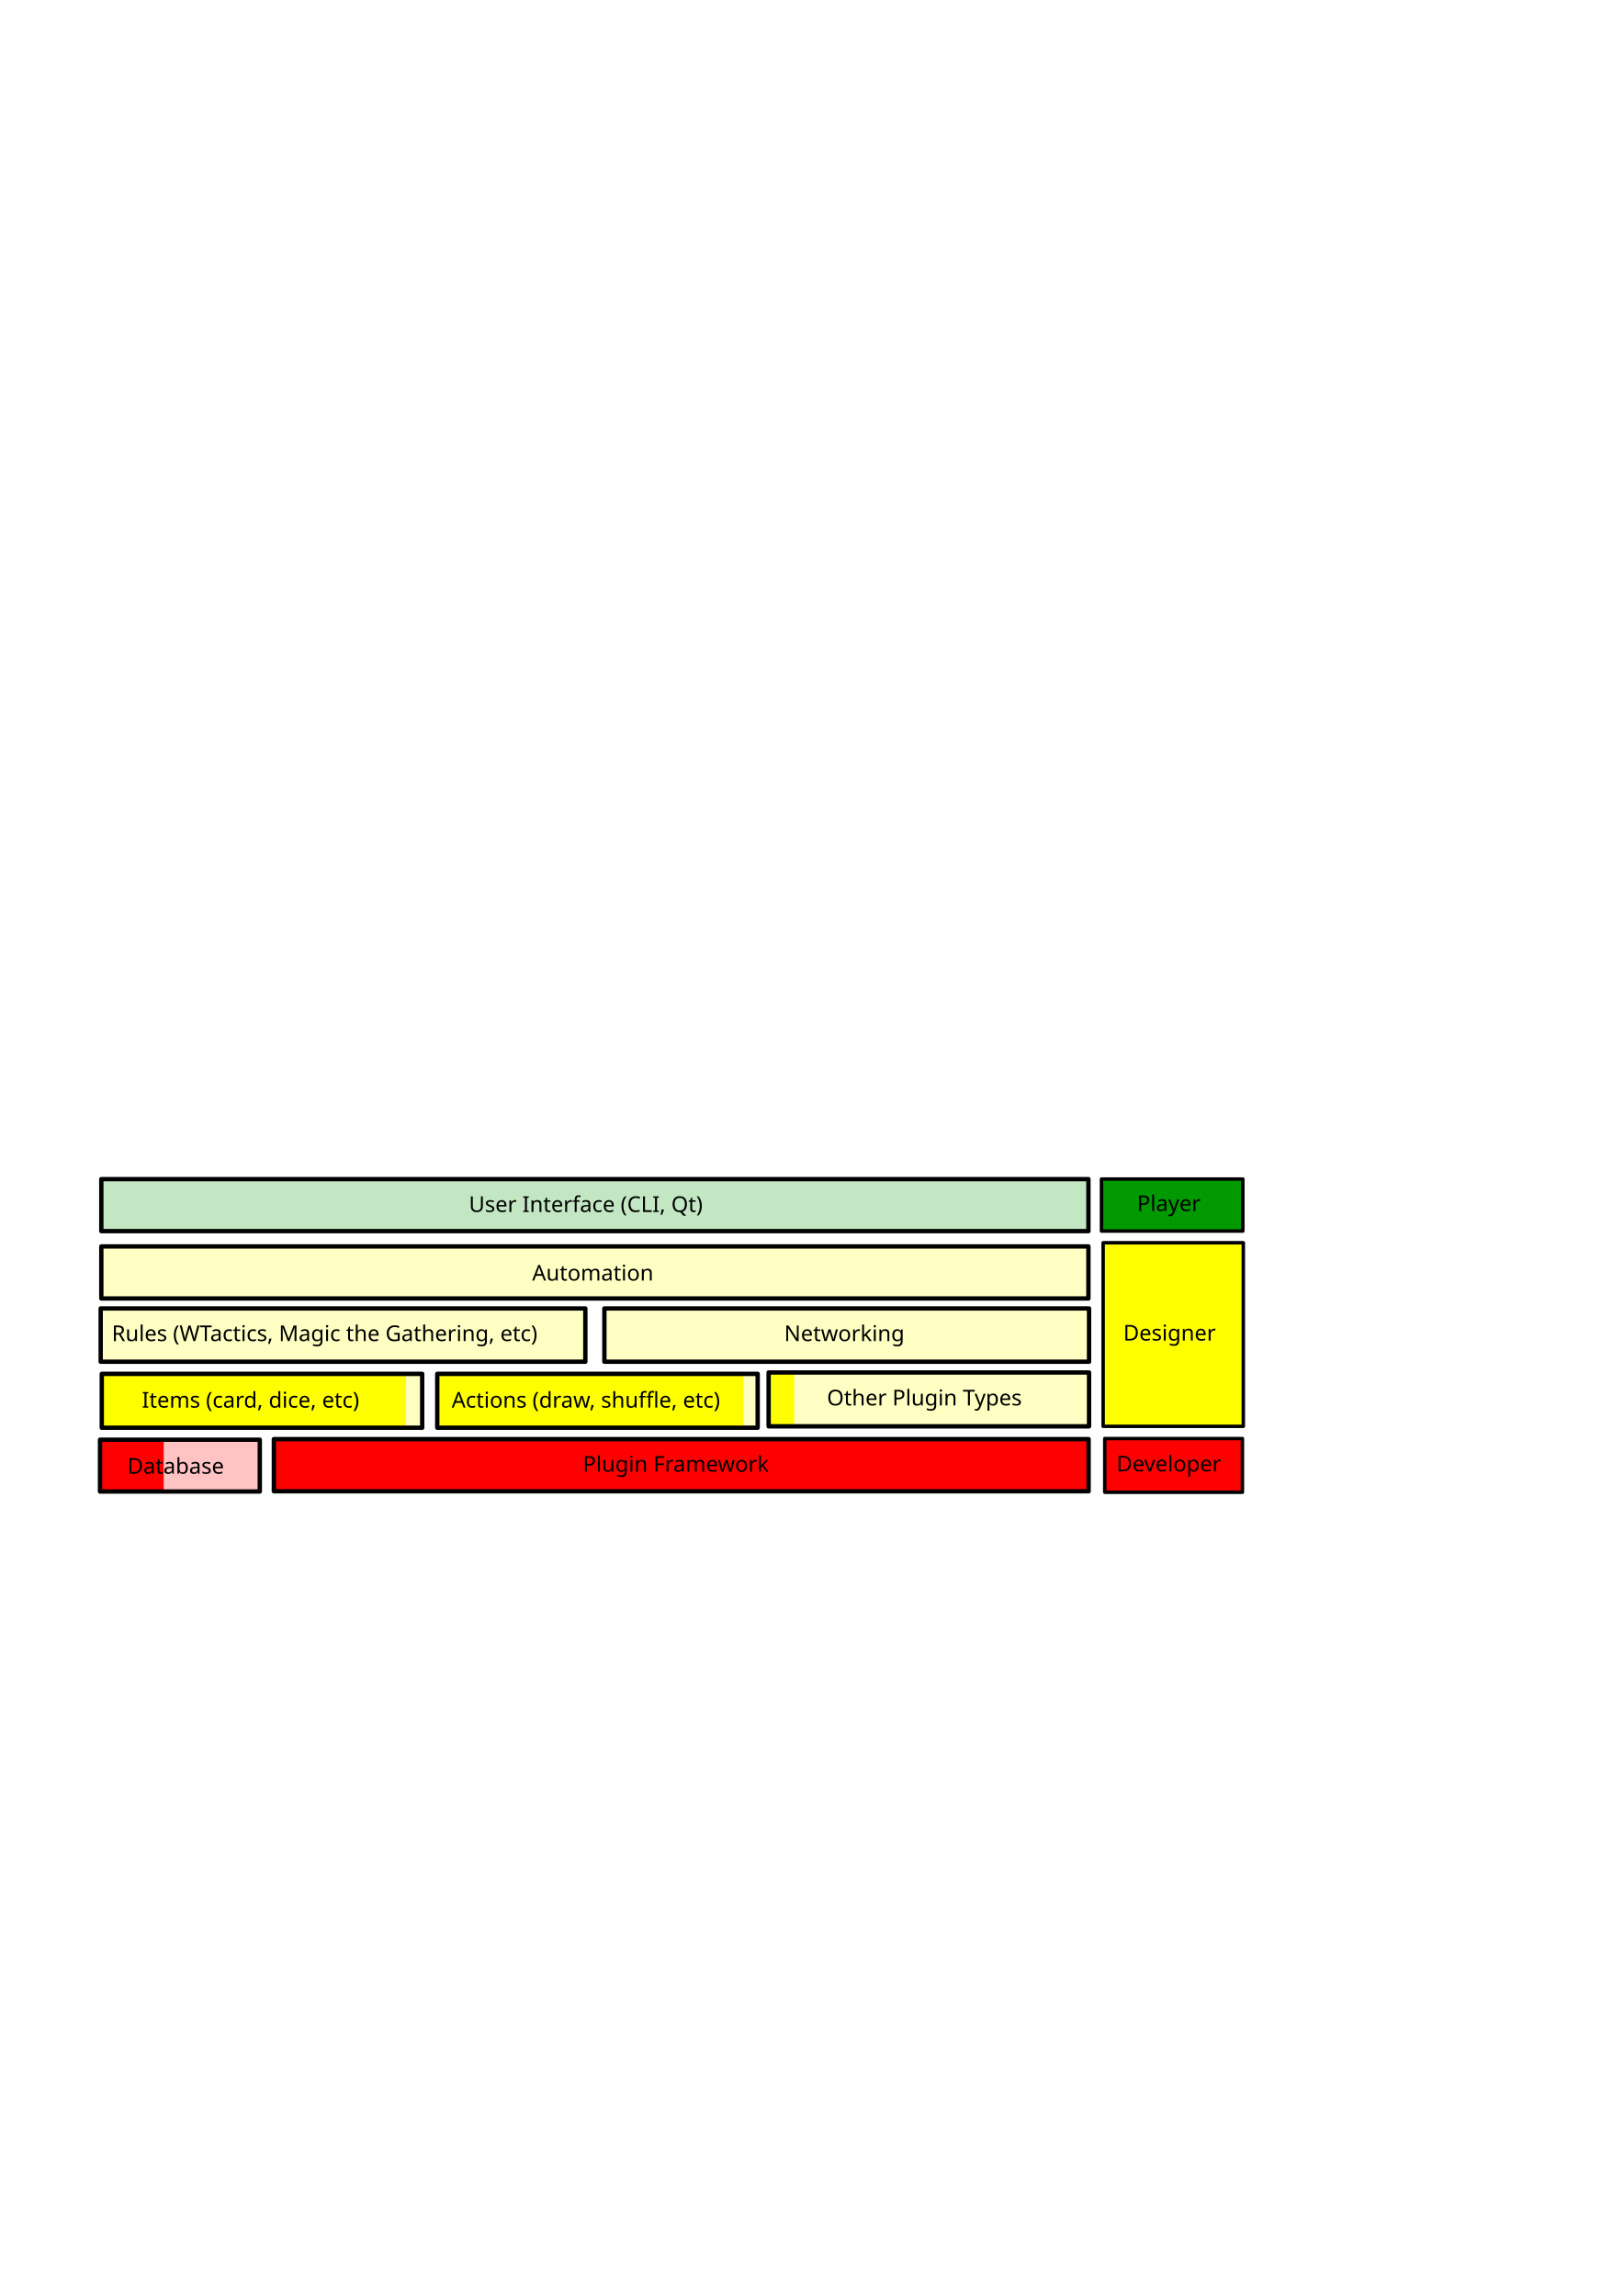
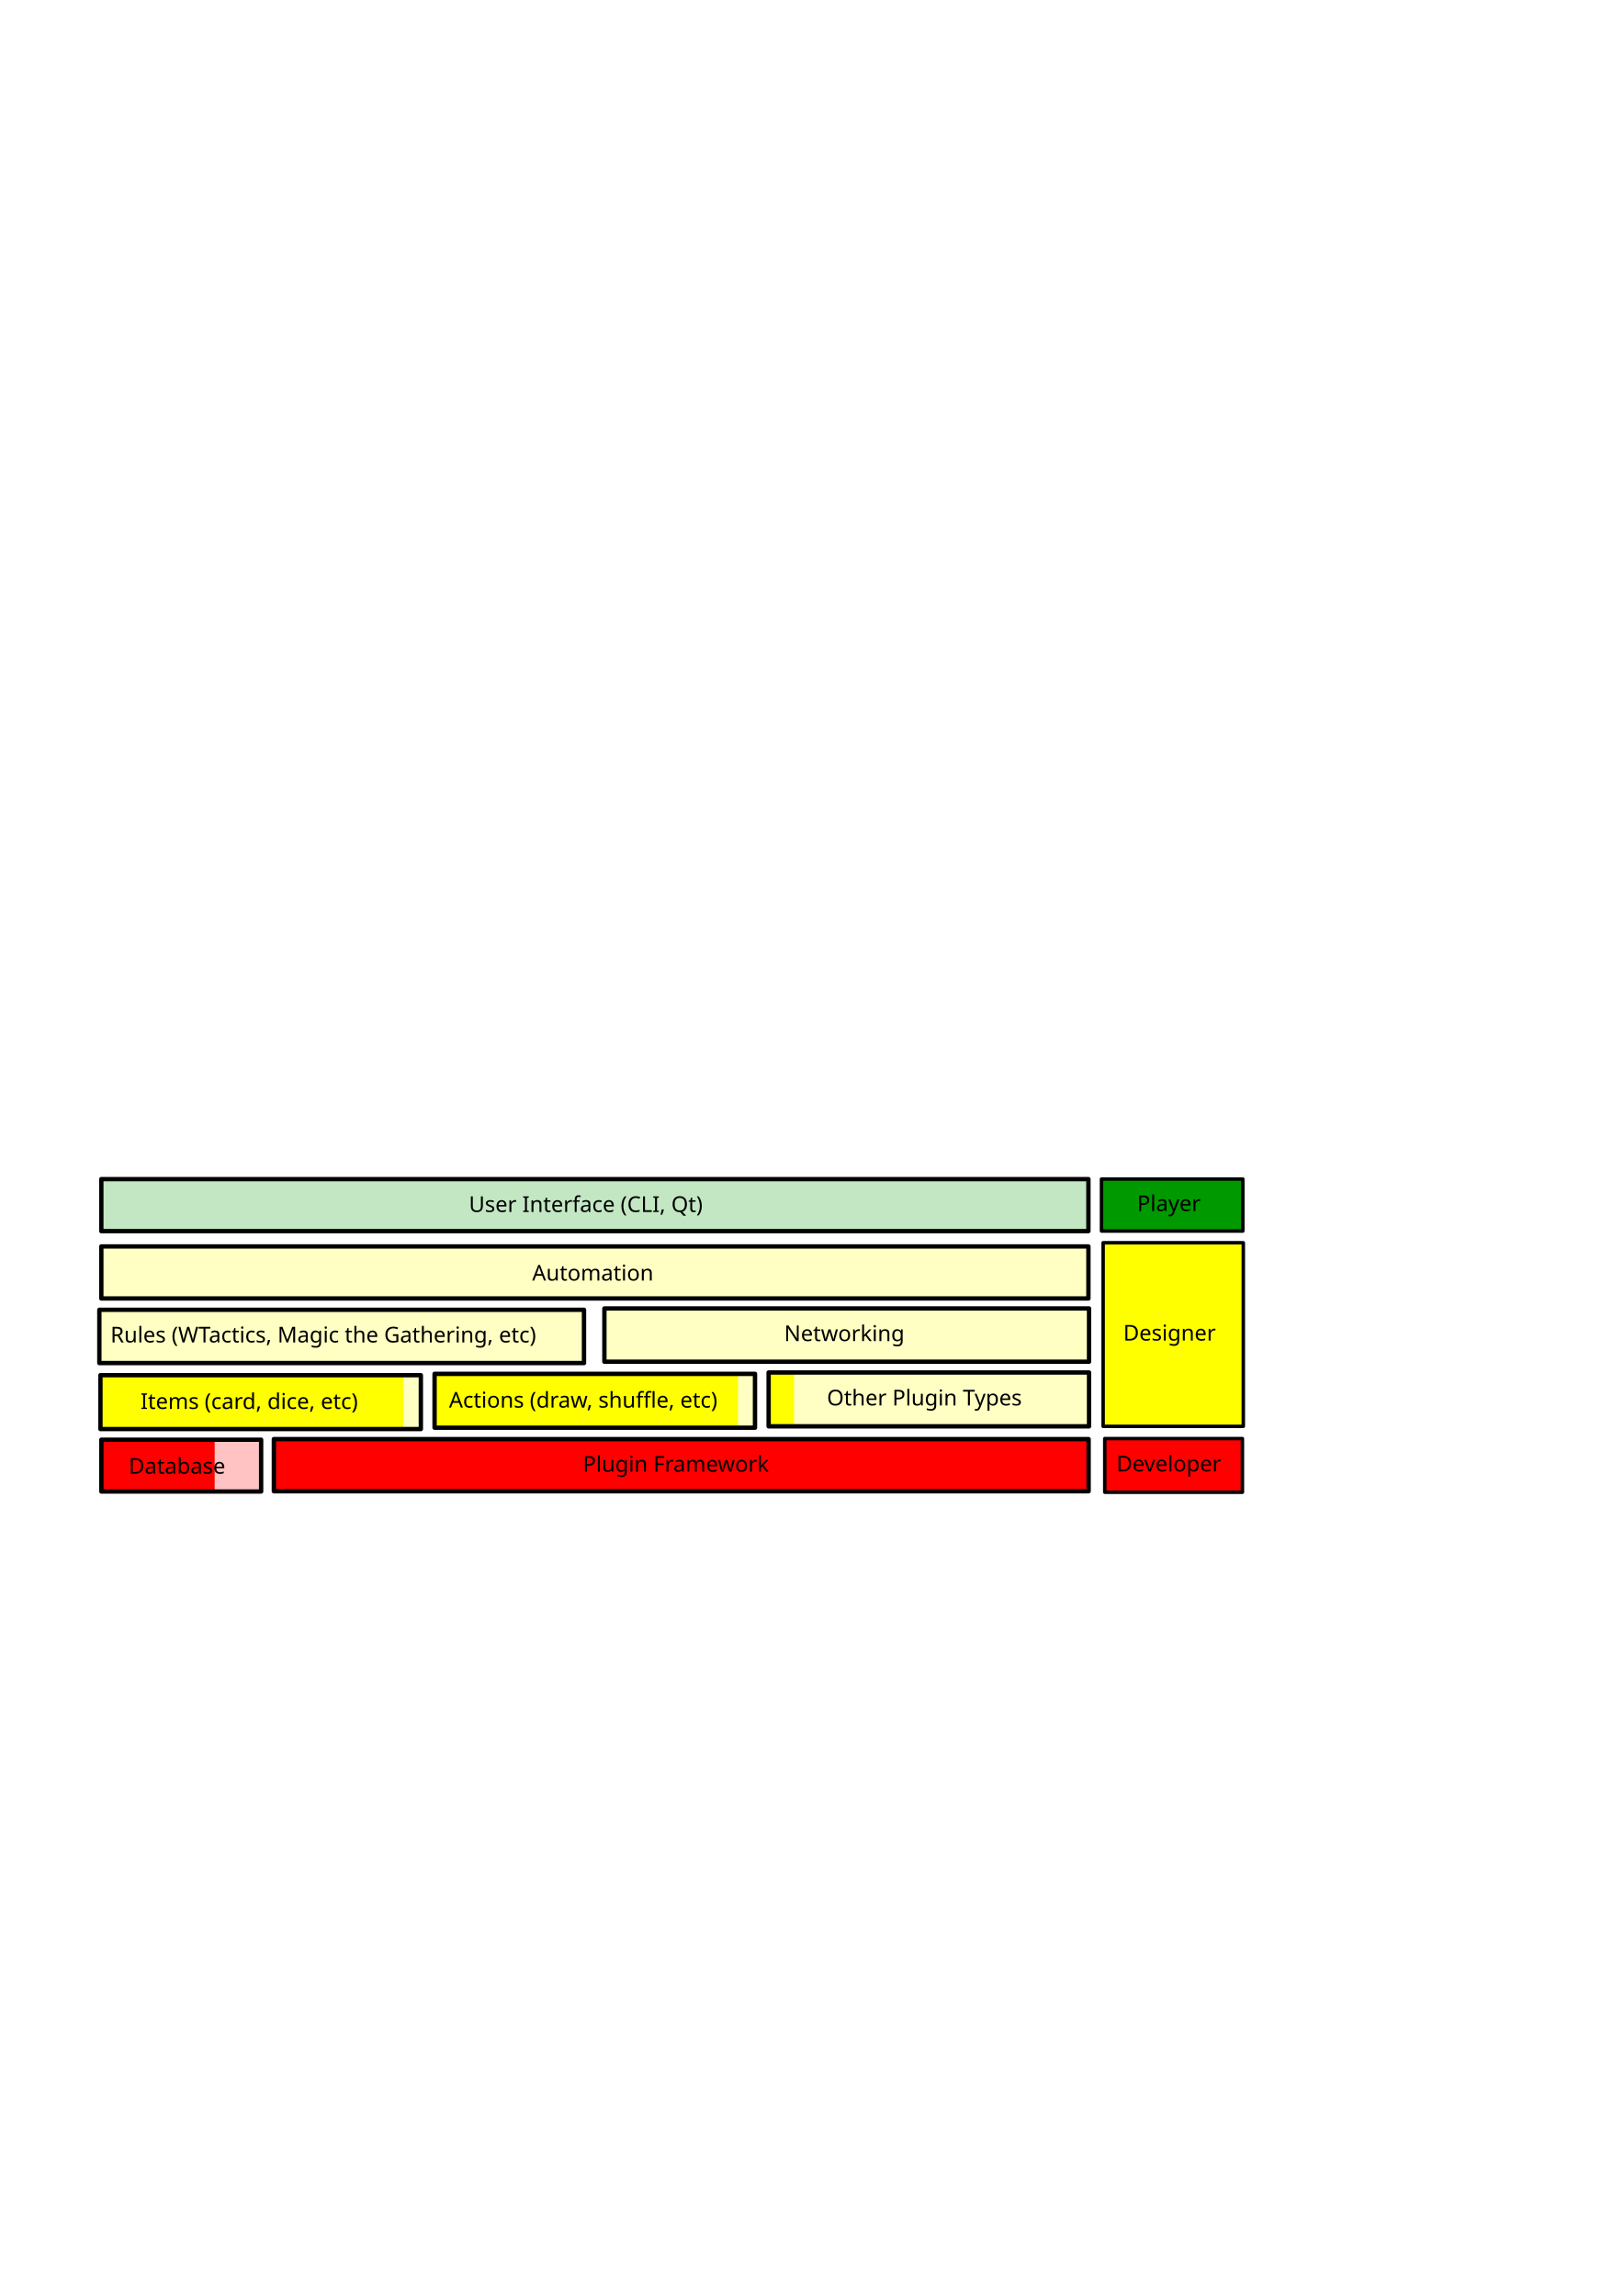
<svg xmlns="http://www.w3.org/2000/svg" width="744.094" height="1052.362" id="svg2" version="1.1">
  <defs id="defs4">
    <linearGradient id="linearGradient5776">
      <stop id="stop5778" offset="0" style="stop-color:#000000;stop-opacity:1;" />
      <stop id="stop5780" offset="1" style="stop-color:#000000;stop-opacity:0;" />
    </linearGradient>
    <linearGradient id="linearGradient4300">
      <stop style="stop-color:#000000;stop-opacity:1;" offset="0" id="stop4302" />
      <stop style="stop-color:#000000;stop-opacity:0;" offset="1" id="stop4304" />
    </linearGradient>
  </defs>
  <g id="layer1" style="display:inline">
-     <g id="g3904">
-       <rect y="630.434" x="46.738" height="24.475" width="139.302" id="rect4172" style="fill:#ffff00;fill-opacity:1;stroke:#000000;stroke-width:0;stroke-linecap:round;stroke-linejoin:round;stroke-miterlimit:4;stroke-opacity:1;stroke-dasharray:none;display:inline" />
-       <rect y="630.434" x="200.13" height="24.475" width="140.556" id="rect4172-1" style="fill:#ffff00;fill-opacity:1;stroke:#000000;stroke-width:0;stroke-linecap:round;stroke-linejoin:round;stroke-miterlimit:4;stroke-opacity:1;stroke-dasharray:none;display:inline" />
-       <rect y="660.089" x="46.287" height="23.015" width="28.733" id="rect4238-8" style="fill:#ff0000;fill-opacity:1;stroke:#000000;stroke-width:0;stroke-linecap:round;stroke-linejoin:round;stroke-miterlimit:4;stroke-opacity:1;stroke-dasharray:none;display:inline" />
-       <rect y="660.088" x="125.966" height="23.015" width="373.629" id="rect4238-2" style="fill:#ff0000;fill-opacity:1;stroke:#000000;stroke-width:0;stroke-linecap:round;stroke-linejoin:round;stroke-miterlimit:4;stroke-opacity:1;stroke-dasharray:none;display:inline" />
-       <g transform="translate(0,-3.07233)" id="g3899">
-         <rect style="fill:#ff0000;fill-opacity:1;stroke:#000000;stroke-width:1.591;stroke-linecap:round;stroke-linejoin:round;stroke-miterlimit:4;stroke-opacity:1;stroke-dasharray:none" id="rect3755-1" width="63.081" height="24.592" x="506.281" y="662.44" />
-         <text xml:space="preserve" style="font-size:12px;font-style:normal;font-weight:normal;line-height:125%;letter-spacing:0px;word-spacing:0px;fill:#000000;fill-opacity:1;stroke:none;font-family:Sans" x="511.623" y="677.494" id="text3954">
-           <tspan id="tspan3956" x="511.623" y="677.494" style="font-size:10px">Developer</tspan>
+     <rect style="fill:#ffff00;fill-opacity:1;stroke:#000000;stroke-width:0;stroke-linecap:round;stroke-linejoin:round;stroke-miterlimit:4;stroke-opacity:1;stroke-dasharray:none;display:inline" id="rect4172" width="138.073" height="24.475" x="46.738" y="630.434" />
+     <rect style="fill:#ffff00;fill-opacity:1;stroke:#000000;stroke-width:0;stroke-linecap:round;stroke-linejoin:round;stroke-miterlimit:4;stroke-opacity:1;stroke-dasharray:none;display:inline" id="rect4172-1" width="138.713" height="24.475" x="199.516" y="630.434" />
+     <rect style="fill:#ff0000;fill-opacity:1;stroke:#000000;stroke-width:0;stroke-linecap:round;stroke-linejoin:round;stroke-miterlimit:4;stroke-opacity:1;stroke-dasharray:none;display:inline" id="rect4238-8" width="52.083" height="23.015" x="46.287" y="660.089" />
+     <rect style="fill:#ff0000;fill-opacity:1;stroke:#000000;stroke-width:0;stroke-linecap:round;stroke-linejoin:round;stroke-miterlimit:4;stroke-opacity:1;stroke-dasharray:none;display:inline" id="rect4238-2" width="373.629" height="23.015" x="125.966" y="660.088" />
+     <g id="g3899" transform="translate(0,-3.07233)">
+       <rect y="662.44" x="506.281" height="24.592" width="63.081" id="rect3755-1" style="fill:#ff0000;fill-opacity:1;stroke:#000000;stroke-width:1.591;stroke-linecap:round;stroke-linejoin:round;stroke-miterlimit:4;stroke-opacity:1;stroke-dasharray:none" />
+       <text id="text3954" y="677.494" x="511.623" style="font-size:12px;font-style:normal;font-weight:normal;line-height:125%;letter-spacing:0px;word-spacing:0px;fill:#000000;fill-opacity:1;stroke:none;font-family:Sans" xml:space="preserve">
+         <tspan style="font-size:10px" y="677.494" x="511.623" id="tspan3956">Developer</tspan>
+       </text>
+     </g>
+     <g id="g3878">
+       <rect y="569.618" x="505.532" height="84.139" width="64.243" id="rect3755-4-1-1" style="fill:#ffff00;fill-opacity:1;stroke:#000000;stroke-width:1.591;stroke-linecap:round;stroke-linejoin:round;stroke-miterlimit:4;stroke-opacity:1;stroke-dasharray:none" />
+       <text id="text3954-1" y="614.446" x="514.766" style="font-size:12px;font-style:normal;font-weight:normal;line-height:125%;letter-spacing:0px;word-spacing:0px;fill:#000000;fill-opacity:1;stroke:none;font-family:Sans" xml:space="preserve">
+         <tspan style="font-size:10px" id="tspan3988" y="614.446" x="514.766">Designer</tspan>
+       </text>
+     </g>
+     <g id="g3390" transform="translate(8.783578,-11.92057)">
+       <rect y="552.326" x="495.993" height="23.841" width="64.776" id="rect3755-4-4-8" style="fill:#009900;fill-opacity:1;stroke:#000000;stroke-width:1.588;stroke-linecap:round;stroke-linejoin:round;stroke-miterlimit:4;stroke-opacity:1;stroke-dasharray:none" />
+       <text id="text3954-4" y="567.005" x="512.329" style="font-size:12px;font-style:normal;font-weight:normal;line-height:125%;letter-spacing:0px;word-spacing:0px;fill:#000000;fill-opacity:1;stroke:none;font-family:Sans" xml:space="preserve">
+         <tspan style="font-size:10px" y="567.005" x="512.329" id="tspan3956-1">Player</tspan>
+       </text>
+     </g>
+     <g id="g3338" transform="translate(-3.686796,-24.57864)">
+       <rect y="684.457" x="50.136" height="23.748" width="73.22" id="rect3755-7" style="fill:#ff0000;fill-opacity:0.235;stroke:#000000;stroke-width:2;stroke-linecap:round;stroke-linejoin:round;stroke-miterlimit:4;stroke-opacity:1;stroke-dasharray:none" />
+       <text id="text4015" y="700.059" x="62.654" style="font-size:12px;font-style:normal;font-weight:normal;line-height:125%;letter-spacing:0px;word-spacing:0px;fill:#000000;fill-opacity:1;stroke:none;font-family:Sans" xml:space="preserve">
+         <tspan style="font-size:10px" y="700.059" x="62.654" id="tspan4017">Database</tspan>
+       </text>
+     </g>
+     <g id="g4218" transform="translate(10.20264,-11.85351)" style="stroke-width:2;stroke-linejoin:round;stroke-miterlimit:4;stroke-dasharray:none">
+       <rect y="671.471" x="115.298" height="23.889" width="373.377" id="rect3755-7-7" style="fill:#ff0000;fill-opacity:0.235;stroke:#000000;stroke-width:2;stroke-linecap:round;stroke-linejoin:round;stroke-miterlimit:4;stroke-opacity:1;stroke-dasharray:none" />
+       <text id="text4019" y="686.414" x="256.906" style="font-size:12px;font-style:normal;font-weight:normal;line-height:125%;letter-spacing:0px;word-spacing:0px;fill:#000000;fill-opacity:1;stroke:none;font-family:Sans" xml:space="preserve">
+         <tspan style="font-size:10px" id="tspan4023" y="686.414" x="256.906">Plugin Framework</tspan>
+       </text>
+     </g>
+     <g id="g4094" transform="translate(8.800106,-11.62467)" style="stroke-width:2;stroke-linejoin:round;stroke-miterlimit:4;stroke-dasharray:none">
+       <rect y="641.942" x="37.225" height="24.682" width="146.841" id="rect3755-4" style="fill:#ffff00;fill-opacity:0.235;stroke:#000000;stroke-width:2;stroke-linecap:round;stroke-linejoin:round;stroke-miterlimit:4;stroke-opacity:1;stroke-dasharray:none" />
+       <text id="text4027" y="657.422" x="55.577" style="font-size:12px;font-style:normal;font-weight:normal;line-height:125%;letter-spacing:0px;word-spacing:0px;fill:#000000;fill-opacity:1;stroke:none;font-family:Sans" xml:space="preserve">
+         <tspan style="font-size:10px" y="657.422" x="55.577" id="tspan4029">Items (card, dice, etc)</tspan>
+       </text>
+     </g>
+     <g id="g3410" transform="translate(8.182044,-12.54797)">
+       <rect y="642.251" x="190.969" height="24.682" width="146.841" id="rect3755-4-45" style="fill:#ffff00;fill-opacity:0.235;stroke:#000000;stroke-width:2;stroke-linecap:round;stroke-linejoin:round;stroke-miterlimit:4;stroke-opacity:1;stroke-dasharray:none" />
+       <text id="text4031" y="657.731" x="197.585" style="font-size:12px;font-style:normal;font-weight:normal;line-height:125%;letter-spacing:0px;word-spacing:0px;fill:#000000;fill-opacity:1;stroke:none;font-family:Sans" xml:space="preserve">
+         <tspan style="font-size:10px" y="657.731" x="197.585" id="tspan4033">Actions (draw, shuffle, etc)</tspan>
+         <tspan style="font-size:10px" id="tspan4035" y="670.231" x="197.585" />
+       </text>
+     </g>
+     <rect style="fill:#ffff00;fill-opacity:1;stroke:#000000;stroke-width:0;stroke-linecap:round;stroke-linejoin:round;stroke-miterlimit:4;stroke-opacity:1;stroke-dasharray:none;display:inline" id="rect4172-1-1" width="10.685" height="24.475" x="353.216" y="629.179" />
+     <g id="g3416" transform="translate(8.783578,-13.17537)">
+       <rect y="642.251" x="343.454" height="24.682" width="146.841" id="rect3755-4-1" style="fill:#ffff00;fill-opacity:0.235;stroke:#000000;stroke-width:2;stroke-linecap:round;stroke-linejoin:round;stroke-miterlimit:4;stroke-opacity:1;stroke-dasharray:none" />
+       <text id="text4037" y="657.35" x="370.173" style="font-size:10px;font-style:normal;font-variant:normal;font-weight:normal;font-stretch:normal;text-align:start;line-height:125%;letter-spacing:0px;word-spacing:0px;writing-mode:lr-tb;text-anchor:start;fill:#000000;fill-opacity:1;stroke:none;font-family:Sans;-inkscape-font-specification:Sans" xml:space="preserve">
+         <tspan y="657.35" x="370.173" id="tspan4039">Other Plugin Types</tspan>
+       </text>
+     </g>
+     <g id="g3426" transform="translate(8.169112,-11.3061)">
+       <rect y="611.638" x="37.359" height="24.423" width="222.102" id="rect3755-4-5" style="fill:#ffff00;fill-opacity:0.235;stroke:#000000;stroke-width:2;stroke-linecap:round;stroke-linejoin:round;stroke-miterlimit:4;stroke-opacity:1;stroke-dasharray:none" />
+       <text id="text4041" y="626.608" x="42.452" style="font-size:12px;font-style:normal;font-weight:normal;line-height:125%;letter-spacing:0px;word-spacing:0px;fill:#000000;fill-opacity:1;stroke:none;font-family:Sans" xml:space="preserve">
+         <tspan style="font-size:10px" y="626.608" x="42.452" id="tspan4043">Rules (WTactics, Magic the Gathering, etc)</tspan>
+       </text>
+     </g>
+     <g id="g4081" transform="translate(9.70596,-11.92058)" style="stroke-width:2;stroke-linejoin:round;stroke-miterlimit:4;stroke-dasharray:none">
+       <g id="g4076" style="stroke-width:2;stroke-linejoin:round;stroke-miterlimit:4;stroke-dasharray:none">
+         <rect style="fill:#ffff00;fill-opacity:0.235;stroke:#000000;stroke-width:2;stroke-linecap:round;stroke-linejoin:round;stroke-miterlimit:4;stroke-opacity:1;stroke-dasharray:none" id="rect3755-4-5-5" width="222.102" height="24.423" x="267.27" y="611.638" />
+         <text xml:space="preserve" style="font-size:12px;font-style:normal;font-weight:normal;line-height:125%;letter-spacing:0px;word-spacing:0px;fill:#000000;fill-opacity:1;stroke:none;font-family:Sans" x="349.662" y="626.608" id="text4045">
+           <tspan x="349.662" y="626.608" id="tspan4049" style="font-size:10px">Networking</tspan>
        </text>
      </g>
-       <g id="g3878">
-         <rect style="fill:#ffff00;fill-opacity:1;stroke:#000000;stroke-width:1.591;stroke-linecap:round;stroke-linejoin:round;stroke-miterlimit:4;stroke-opacity:1;stroke-dasharray:none" id="rect3755-4-1-1" width="64.243" height="84.139" x="505.532" y="569.618" />
-         <text xml:space="preserve" style="font-size:12px;font-style:normal;font-weight:normal;line-height:125%;letter-spacing:0px;word-spacing:0px;fill:#000000;fill-opacity:1;stroke:none;font-family:Sans;stroke-width:1.591;stroke-miterlimit:4;stroke-dasharray:none" x="514.766" y="614.446" id="text3954-1">
-           <tspan x="514.766" y="614.446" id="tspan3988" style="font-size:10px;stroke-width:1.591;stroke-miterlimit:4;stroke-dasharray:none">Designer</tspan>
-         </text>
-       </g>
-       <g transform="translate(8.783578,-11.92057)" id="g3390">
-         <rect style="fill:#009900;fill-opacity:1;stroke:#000000;stroke-width:1.588;stroke-linecap:round;stroke-linejoin:round;stroke-miterlimit:4;stroke-opacity:1;stroke-dasharray:none" id="rect3755-4-4-8" width="64.776" height="23.841" x="495.993" y="552.326" />
-         <text xml:space="preserve" style="font-size:12px;font-style:normal;font-weight:normal;line-height:125%;letter-spacing:0px;word-spacing:0px;fill:#000000;fill-opacity:1;stroke:none;font-family:Sans" x="512.329" y="567.005" id="text3954-4">
-           <tspan id="tspan3956-1" x="512.329" y="567.005" style="font-size:10px">Player</tspan>
-         </text>
-       </g>
-       <g style="stroke-width:2;stroke-linejoin:round;stroke-miterlimit:4;stroke-dasharray:none" transform="translate(8.769441,-13.15744)" id="g4223">
-         <rect style="fill:#ff0000;fill-opacity:0.235;stroke:#000000;stroke-width:2;stroke-linecap:round;stroke-linejoin:round;stroke-miterlimit:4;stroke-opacity:1;stroke-dasharray:none" id="rect3755-7" width="73.22" height="23.748" x="37.065" y="673.036" />
-         <text xml:space="preserve" style="font-size:12px;font-style:normal;font-weight:normal;line-height:125%;letter-spacing:0px;word-spacing:0px;fill:#000000;fill-opacity:1;stroke:none;font-family:Sans" x="49.583" y="688.638" id="text4015">
-           <tspan id="tspan4017" x="49.583" y="688.638" style="font-size:10px">Database</tspan>
-         </text>
-       </g>
-       <g style="stroke-width:2;stroke-linejoin:round;stroke-miterlimit:4;stroke-dasharray:none" transform="translate(10.20264,-11.85351)" id="g4218">
-         <rect style="fill:#ff0000;fill-opacity:0.235;stroke:#000000;stroke-width:2;stroke-linecap:round;stroke-linejoin:round;stroke-miterlimit:4;stroke-opacity:1;stroke-dasharray:none" id="rect3755-7-7" width="373.377" height="23.889" x="115.298" y="671.471" />
-         <text xml:space="preserve" style="font-size:12px;font-style:normal;font-weight:normal;line-height:125%;letter-spacing:0px;word-spacing:0px;fill:#000000;fill-opacity:1;stroke:none;font-family:Sans" x="256.906" y="686.414" id="text4019">
-           <tspan x="256.906" y="686.414" id="tspan4023" style="font-size:10px">Plugin Framework</tspan>
-         </text>
-       </g>
-       <g style="stroke-width:2;stroke-linejoin:round;stroke-miterlimit:4;stroke-dasharray:none" transform="translate(9.414572,-12.23913)" id="g4094">
-         <rect style="fill:#ffff00;fill-opacity:0.235;stroke:#000000;stroke-width:2;stroke-linecap:round;stroke-linejoin:round;stroke-miterlimit:4;stroke-opacity:1;stroke-dasharray:none" id="rect3755-4" width="146.841" height="24.682" x="37.225" y="641.942" />
-         <text xml:space="preserve" style="font-size:12px;font-style:normal;font-weight:normal;line-height:125%;letter-spacing:0px;word-spacing:0px;fill:#000000;fill-opacity:1;stroke:none;font-family:Sans" x="55.577" y="657.422" id="text4027">
-           <tspan id="tspan4029" x="55.577" y="657.422" style="font-size:10px">Items (card, dice, etc)</tspan>
-         </text>
-       </g>
-       <g transform="translate(9.410976,-12.54797)" id="g3410">
-         <rect style="fill:#ffff00;fill-opacity:0.235;stroke:#000000;stroke-width:2;stroke-linecap:round;stroke-linejoin:round;stroke-miterlimit:4;stroke-opacity:1;stroke-dasharray:none" id="rect3755-4-45" width="146.841" height="24.682" x="190.969" y="642.251" />
-         <text xml:space="preserve" style="font-size:12px;font-style:normal;font-weight:normal;line-height:125%;letter-spacing:0px;word-spacing:0px;fill:#000000;fill-opacity:1;stroke:none;font-family:Sans" x="197.585" y="657.731" id="text4031">
-           <tspan id="tspan4033" x="197.585" y="657.731" style="font-size:10px">Actions (draw, shuffle, etc)</tspan>
-           <tspan x="197.585" y="670.231" id="tspan4035" style="font-size:10px" />
-         </text>
-       </g>
-       <rect y="629.179" x="353.216" height="24.475" width="10.685" id="rect4172-1-1" style="fill:#ffff00;fill-opacity:1;stroke:#000000;stroke-width:0;stroke-linecap:round;stroke-linejoin:round;stroke-miterlimit:4;stroke-opacity:1;stroke-dasharray:none;display:inline" />
-       <g transform="translate(8.783578,-13.17537)" id="g3416">
-         <rect style="fill:#ffff00;fill-opacity:0.235;stroke:#000000;stroke-width:2;stroke-linecap:round;stroke-linejoin:round;stroke-miterlimit:4;stroke-opacity:1;stroke-dasharray:none" id="rect3755-4-1" width="146.841" height="24.682" x="343.454" y="642.251" />
-         <text xml:space="preserve" style="font-size:10px;font-style:normal;font-variant:normal;font-weight:normal;font-stretch:normal;text-align:start;line-height:125%;letter-spacing:0px;word-spacing:0px;writing-mode:lr-tb;text-anchor:start;fill:#000000;fill-opacity:1;stroke:none;font-family:Sans;-inkscape-font-specification:Sans" x="370.173" y="657.35" id="text4037">
-           <tspan id="tspan4039" x="370.173" y="657.35">Other Plugin Types</tspan>
-         </text>
-       </g>
-       <g transform="translate(8.783578,-11.92057)" id="g3426">
-         <rect style="fill:#ffff00;fill-opacity:0.235;stroke:#000000;stroke-width:2;stroke-linecap:round;stroke-linejoin:round;stroke-miterlimit:4;stroke-opacity:1;stroke-dasharray:none" id="rect3755-4-5" width="222.102" height="24.423" x="37.359" y="611.638" />
-         <text xml:space="preserve" style="font-size:12px;font-style:normal;font-weight:normal;line-height:125%;letter-spacing:0px;word-spacing:0px;fill:#000000;fill-opacity:1;stroke:none;font-family:Sans" x="42.452" y="626.608" id="text4041">
-           <tspan id="tspan4043" x="42.452" y="626.608" style="font-size:10px">Rules (WTactics, Magic the Gathering, etc)</tspan>
-         </text>
-       </g>
-       <g style="stroke-width:2;stroke-linejoin:round;stroke-miterlimit:4;stroke-dasharray:none" transform="translate(9.70596,-11.92058)" id="g4081">
-         <g style="stroke-width:2;stroke-linejoin:round;stroke-miterlimit:4;stroke-dasharray:none" id="g4076">
-           <rect y="611.638" x="267.27" height="24.423" width="222.102" id="rect3755-4-5-5" style="fill:#ffff00;fill-opacity:0.235;stroke:#000000;stroke-width:2;stroke-linecap:round;stroke-linejoin:round;stroke-miterlimit:4;stroke-opacity:1;stroke-dasharray:none" />
-           <text id="text4045" y="626.608" x="349.662" style="font-size:12px;font-style:normal;font-weight:normal;line-height:125%;letter-spacing:0px;word-spacing:0px;fill:#000000;fill-opacity:1;stroke:none;font-family:Sans" xml:space="preserve">
-             <tspan style="font-size:10px" id="tspan4049" y="626.608" x="349.662">Networking</tspan>
-           </text>
-         </g>
-       </g>
-       <g transform="translate(8.783578,-11.92057)" id="g3421">
-         <rect style="fill:#ffff00;fill-opacity:0.235;stroke:#000000;stroke-width:2;stroke-linecap:round;stroke-linejoin:round;stroke-miterlimit:4;stroke-opacity:1;stroke-dasharray:none" id="rect3755-4-9" width="452.354" height="23.841" x="37.649" y="583.222" />
-         <text xml:space="preserve" style="font-size:12px;font-style:normal;font-weight:normal;line-height:125%;letter-spacing:0px;word-spacing:0px;fill:#000000;fill-opacity:1;stroke:none;font-family:Sans" x="235.086" y="598.871" id="text4053">
-           <tspan id="tspan4055" x="235.086" y="598.871" style="font-size:10px">Automation</tspan>
-         </text>
-       </g>
-       <rect y="540.442" x="46.433" height="23.841" width="452.354" id="rect3755-4-4" style="fill:#009900;fill-opacity:0.235;stroke:#000000;stroke-width:2;stroke-linecap:round;stroke-linejoin:round;stroke-miterlimit:4;stroke-opacity:1;stroke-dasharray:none" />
-       <text id="text4057" y="555.502" x="214.873" style="font-size:12px;font-style:normal;font-weight:normal;line-height:125%;letter-spacing:0px;word-spacing:0px;fill:#000000;fill-opacity:1;stroke:none;font-family:Sans" xml:space="preserve">
-         <tspan style="font-size:10px" y="555.502" x="214.873" id="tspan4059">User Interface (CLI, Qt)</tspan>
+     </g>
+     <g id="g3421" transform="translate(8.783578,-11.92057)">
+       <rect y="583.222" x="37.649" height="23.841" width="452.354" id="rect3755-4-9" style="fill:#ffff00;fill-opacity:0.235;stroke:#000000;stroke-width:2;stroke-linecap:round;stroke-linejoin:round;stroke-miterlimit:4;stroke-opacity:1;stroke-dasharray:none" />
+       <text id="text4053" y="598.871" x="235.086" style="font-size:12px;font-style:normal;font-weight:normal;line-height:125%;letter-spacing:0px;word-spacing:0px;fill:#000000;fill-opacity:1;stroke:none;font-family:Sans" xml:space="preserve">
+         <tspan style="font-size:10px" y="598.871" x="235.086" id="tspan4055">Automation</tspan>
      </text>
    </g>
+     <rect style="fill:#009900;fill-opacity:0.235;stroke:#000000;stroke-width:2;stroke-linecap:round;stroke-linejoin:round;stroke-miterlimit:4;stroke-opacity:1;stroke-dasharray:none" id="rect3755-4-4" width="452.354" height="23.841" x="46.433" y="540.442" />
+     <text xml:space="preserve" style="font-size:12px;font-style:normal;font-weight:normal;line-height:125%;letter-spacing:0px;word-spacing:0px;fill:#000000;fill-opacity:1;stroke:none;font-family:Sans" x="214.873" y="555.502" id="text4057">
+       <tspan id="tspan4059" x="214.873" y="555.502" style="font-size:10px">User Interface (CLI, Qt)</tspan>
+     </text>
  </g>
</svg>
